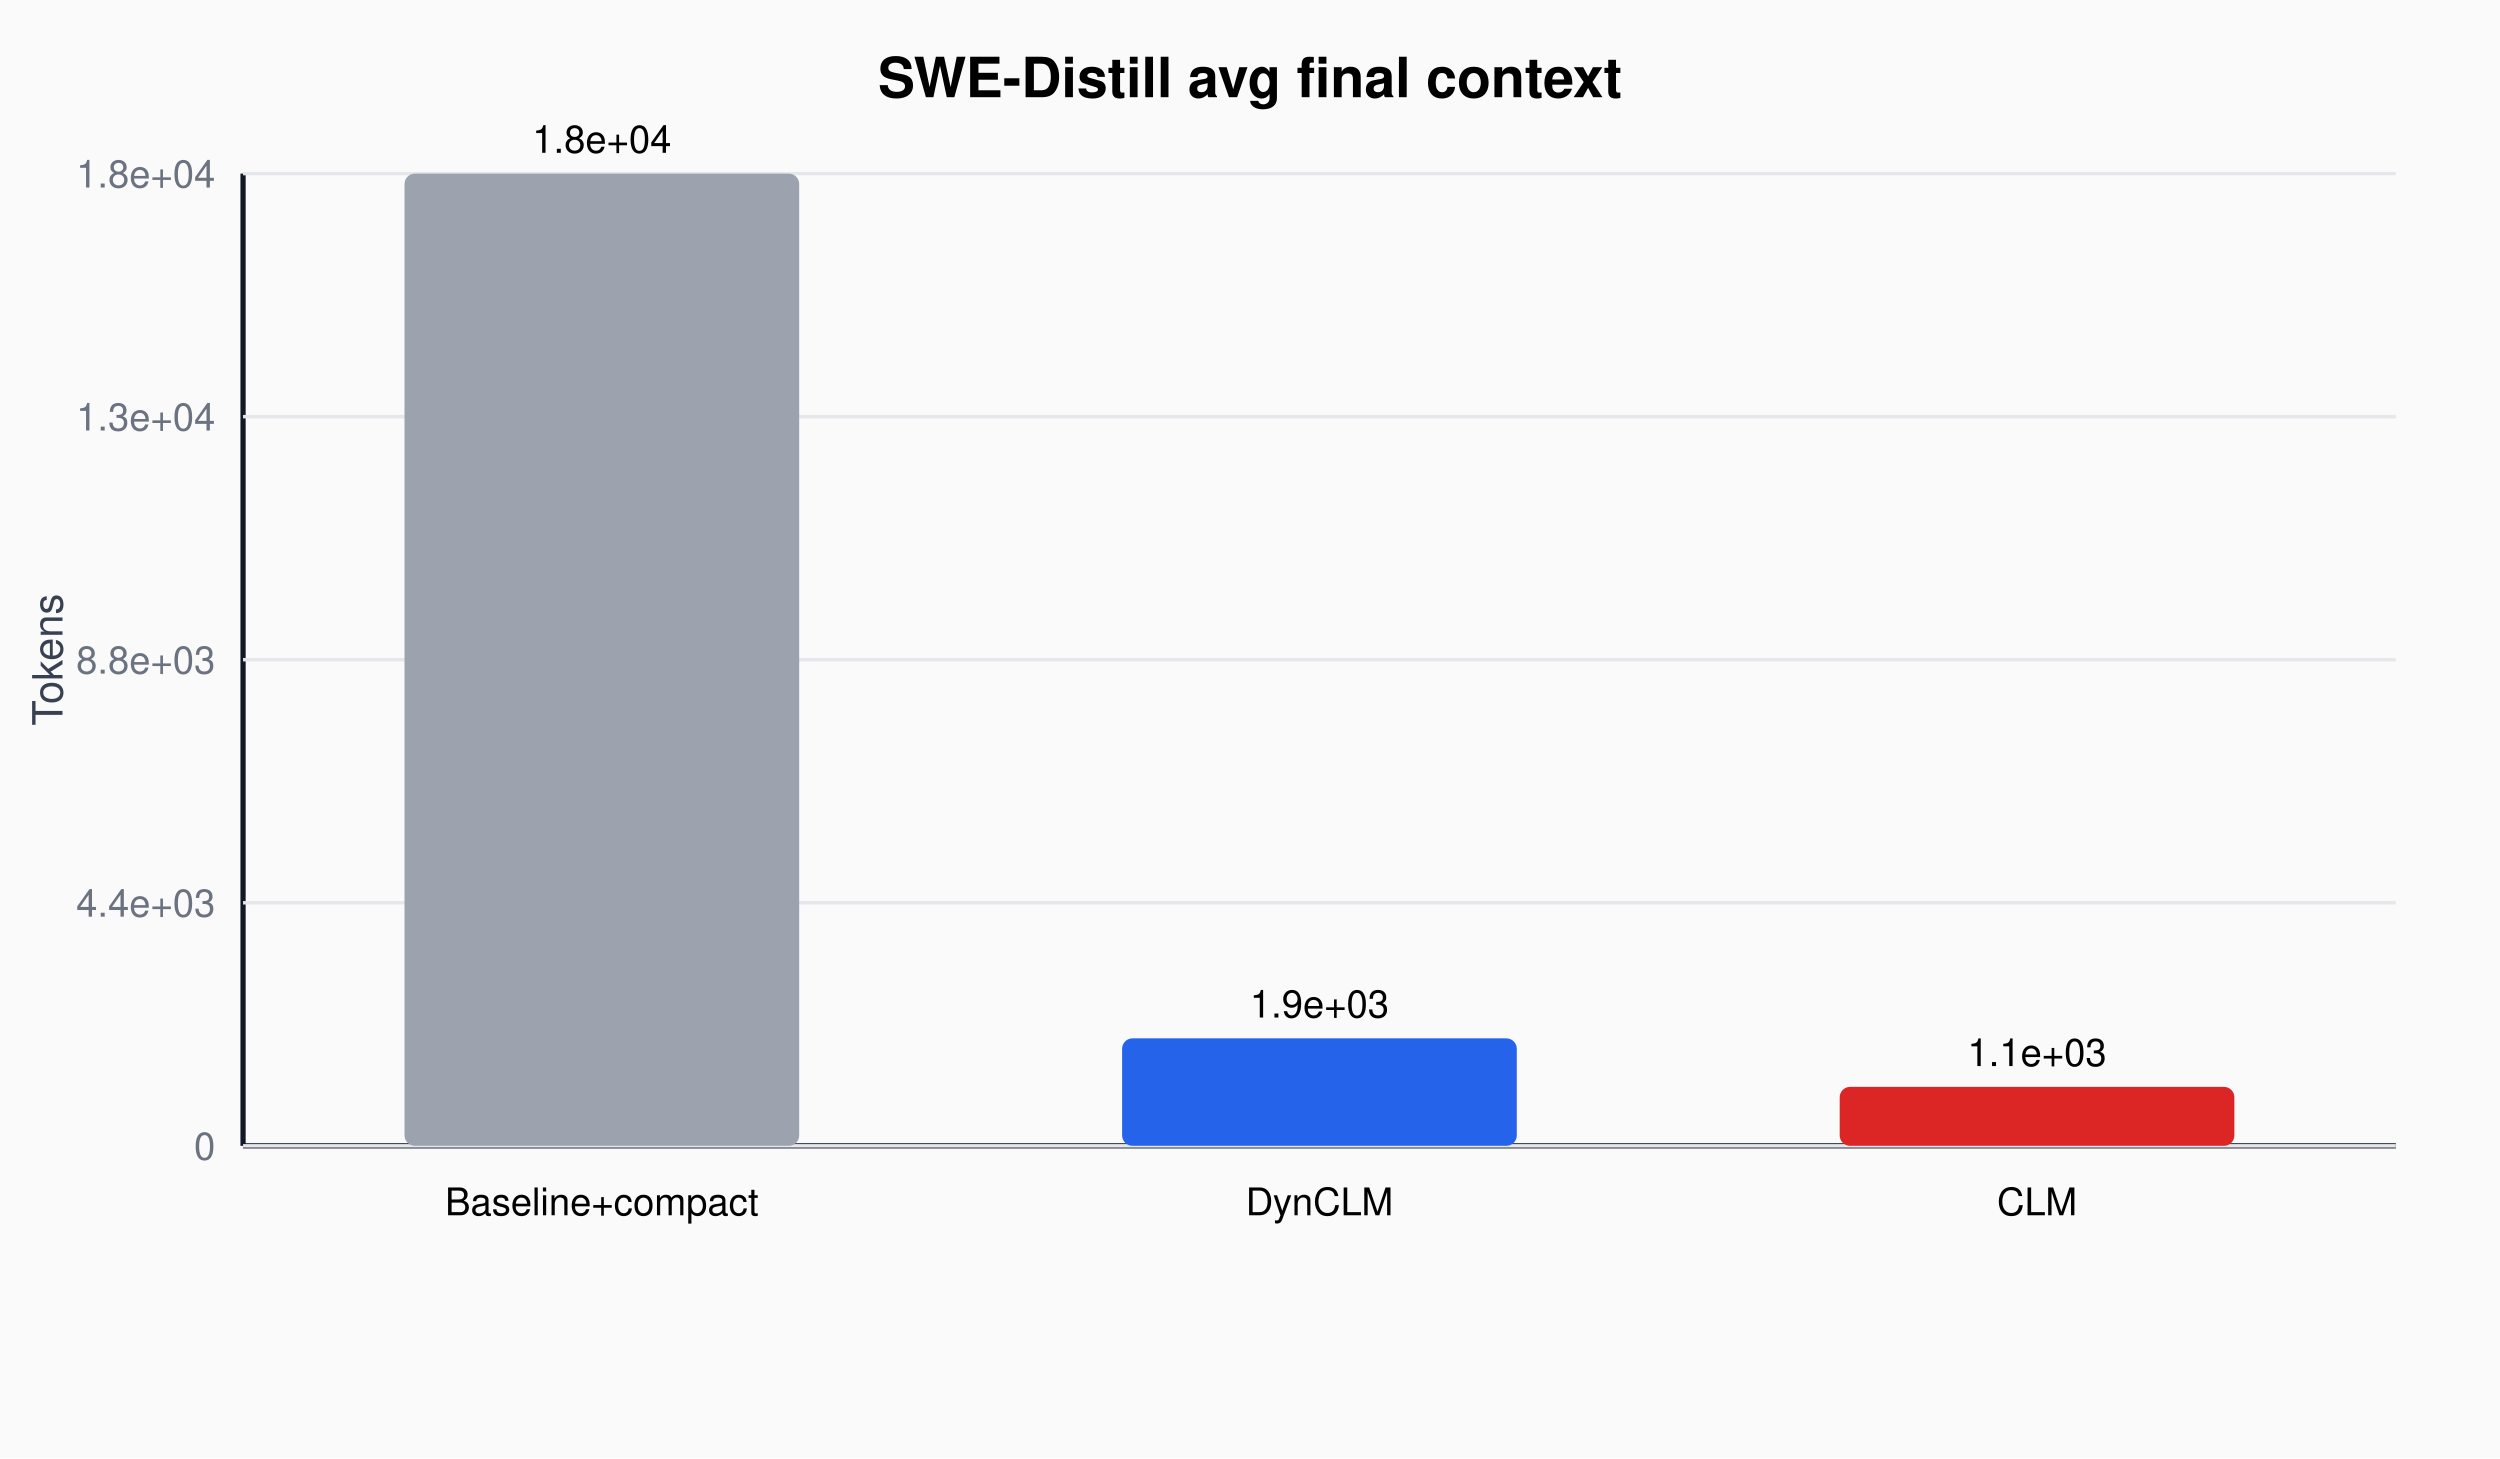
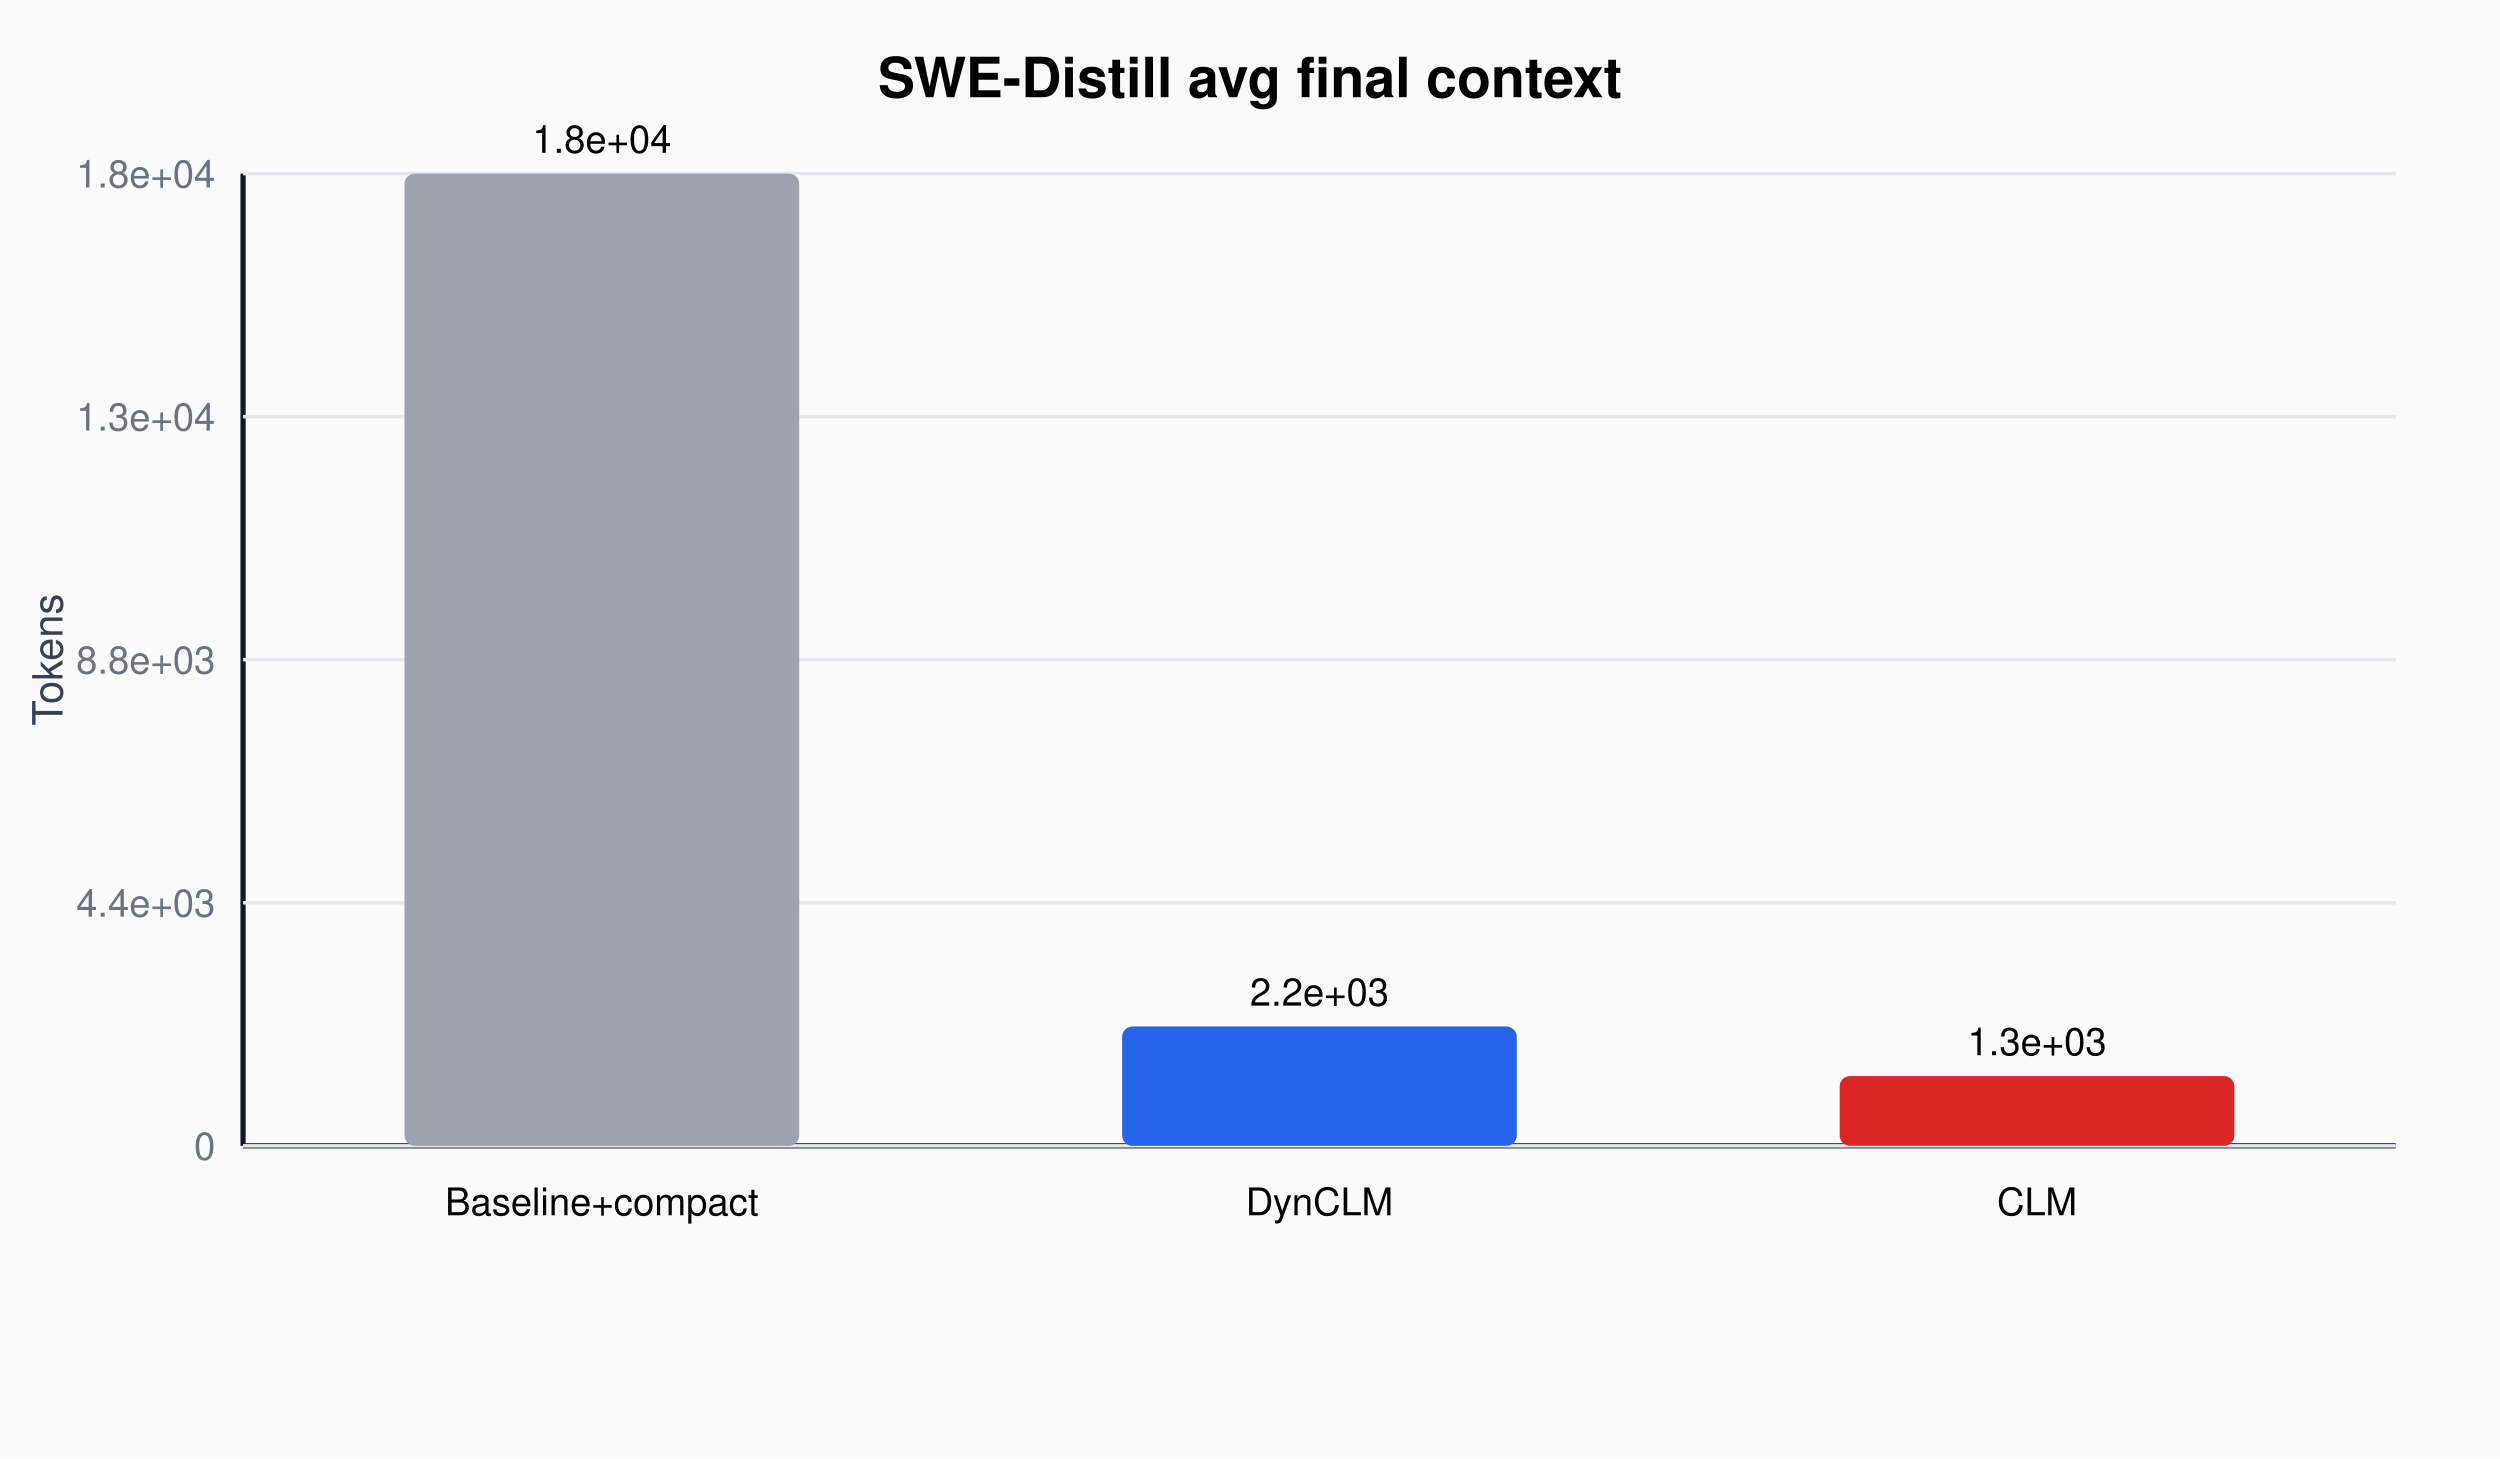
<svg xmlns="http://www.w3.org/2000/svg" width="720" height="420" viewBox="0 0 720 420">
  <rect width="100%" height="100%" fill="#fafafa" />
  <text x="360.0" y="28" text-anchor="middle" font-family="Helvetica,Arial,sans-serif" font-size="16" font-weight="700">SWE-Distill avg final context</text>
  <text x="18" y="190.0" transform="rotate(-90 18,190.0)" text-anchor="middle" font-family="Helvetica,Arial,sans-serif" font-size="12" fill="#374151">Tokens</text>
  <line x1="70" y1="50" x2="70" y2="330" stroke="#111827" stroke-width="1.5" />
  <line x1="70" y1="330" x2="690" y2="330" stroke="#111827" stroke-width="1.5" />
  <line x1="70" y1="50.0" x2="690" y2="50.0" stroke="#e5e7eb" />
  <text x="62" y="54.0" text-anchor="end" font-family="Helvetica,Arial,sans-serif" font-size="11" fill="#6b7280">1.8e+04</text>
  <line x1="70" y1="120.0" x2="690" y2="120.0" stroke="#e5e7eb" />
  <text x="62" y="124.0" text-anchor="end" font-family="Helvetica,Arial,sans-serif" font-size="11" fill="#6b7280">1.3e+04</text>
  <line x1="70" y1="190.0" x2="690" y2="190.0" stroke="#e5e7eb" />
  <text x="62" y="194.0" text-anchor="end" font-family="Helvetica,Arial,sans-serif" font-size="11" fill="#6b7280">8.8e+03</text>
  <line x1="70" y1="260.0" x2="690" y2="260.0" stroke="#e5e7eb" />
  <text x="62" y="264.0" text-anchor="end" font-family="Helvetica,Arial,sans-serif" font-size="11" fill="#6b7280">4.4e+03</text>
  <line x1="70" y1="330.0" x2="690" y2="330.0" stroke="#e5e7eb" />
  <text x="62" y="334.0" text-anchor="end" font-family="Helvetica,Arial,sans-serif" font-size="11" fill="#6b7280">0</text>
  <rect x="116.5" y="50.0" width="113.667" height="280.0" fill="#9ca3af" rx="3" />
  <text x="173.333" y="44.0" text-anchor="middle" font-family="Helvetica,Arial,sans-serif" font-size="11">1.8e+04</text>
  <text x="173.333" y="350" text-anchor="middle" font-family="Helvetica,Arial,sans-serif" font-size="11">Baseline+compact</text>
-   <rect x="323.167" y="299.047" width="113.667" height="30.953" fill="#2563eb" rx="3" />
-   <text x="380" y="293.047" text-anchor="middle" font-family="Helvetica,Arial,sans-serif" font-size="11">1.9e+03</text>
+   <rect x="323.167" y="295.63" width="113.667" height="34.37" fill="#2563eb" rx="3" />
+   <text x="380" y="289.63" text-anchor="middle" font-family="Helvetica,Arial,sans-serif" font-size="11">2.2e+03</text>
  <text x="380" y="350" text-anchor="middle" font-family="Helvetica,Arial,sans-serif" font-size="11">DynCLM</text>
-   <rect x="529.833" y="313.017" width="113.667" height="16.983" fill="#dc2626" rx="3" />
-   <text x="586.667" y="307.017" text-anchor="middle" font-family="Helvetica,Arial,sans-serif" font-size="11">1.1e+03</text>
+   <rect x="529.833" y="309.902" width="113.667" height="20.098" fill="#dc2626" rx="3" />
+   <text x="586.667" y="303.902" text-anchor="middle" font-family="Helvetica,Arial,sans-serif" font-size="11">1.3e+03</text>
  <text x="586.667" y="350" text-anchor="middle" font-family="Helvetica,Arial,sans-serif" font-size="11">CLM</text>
</svg>
